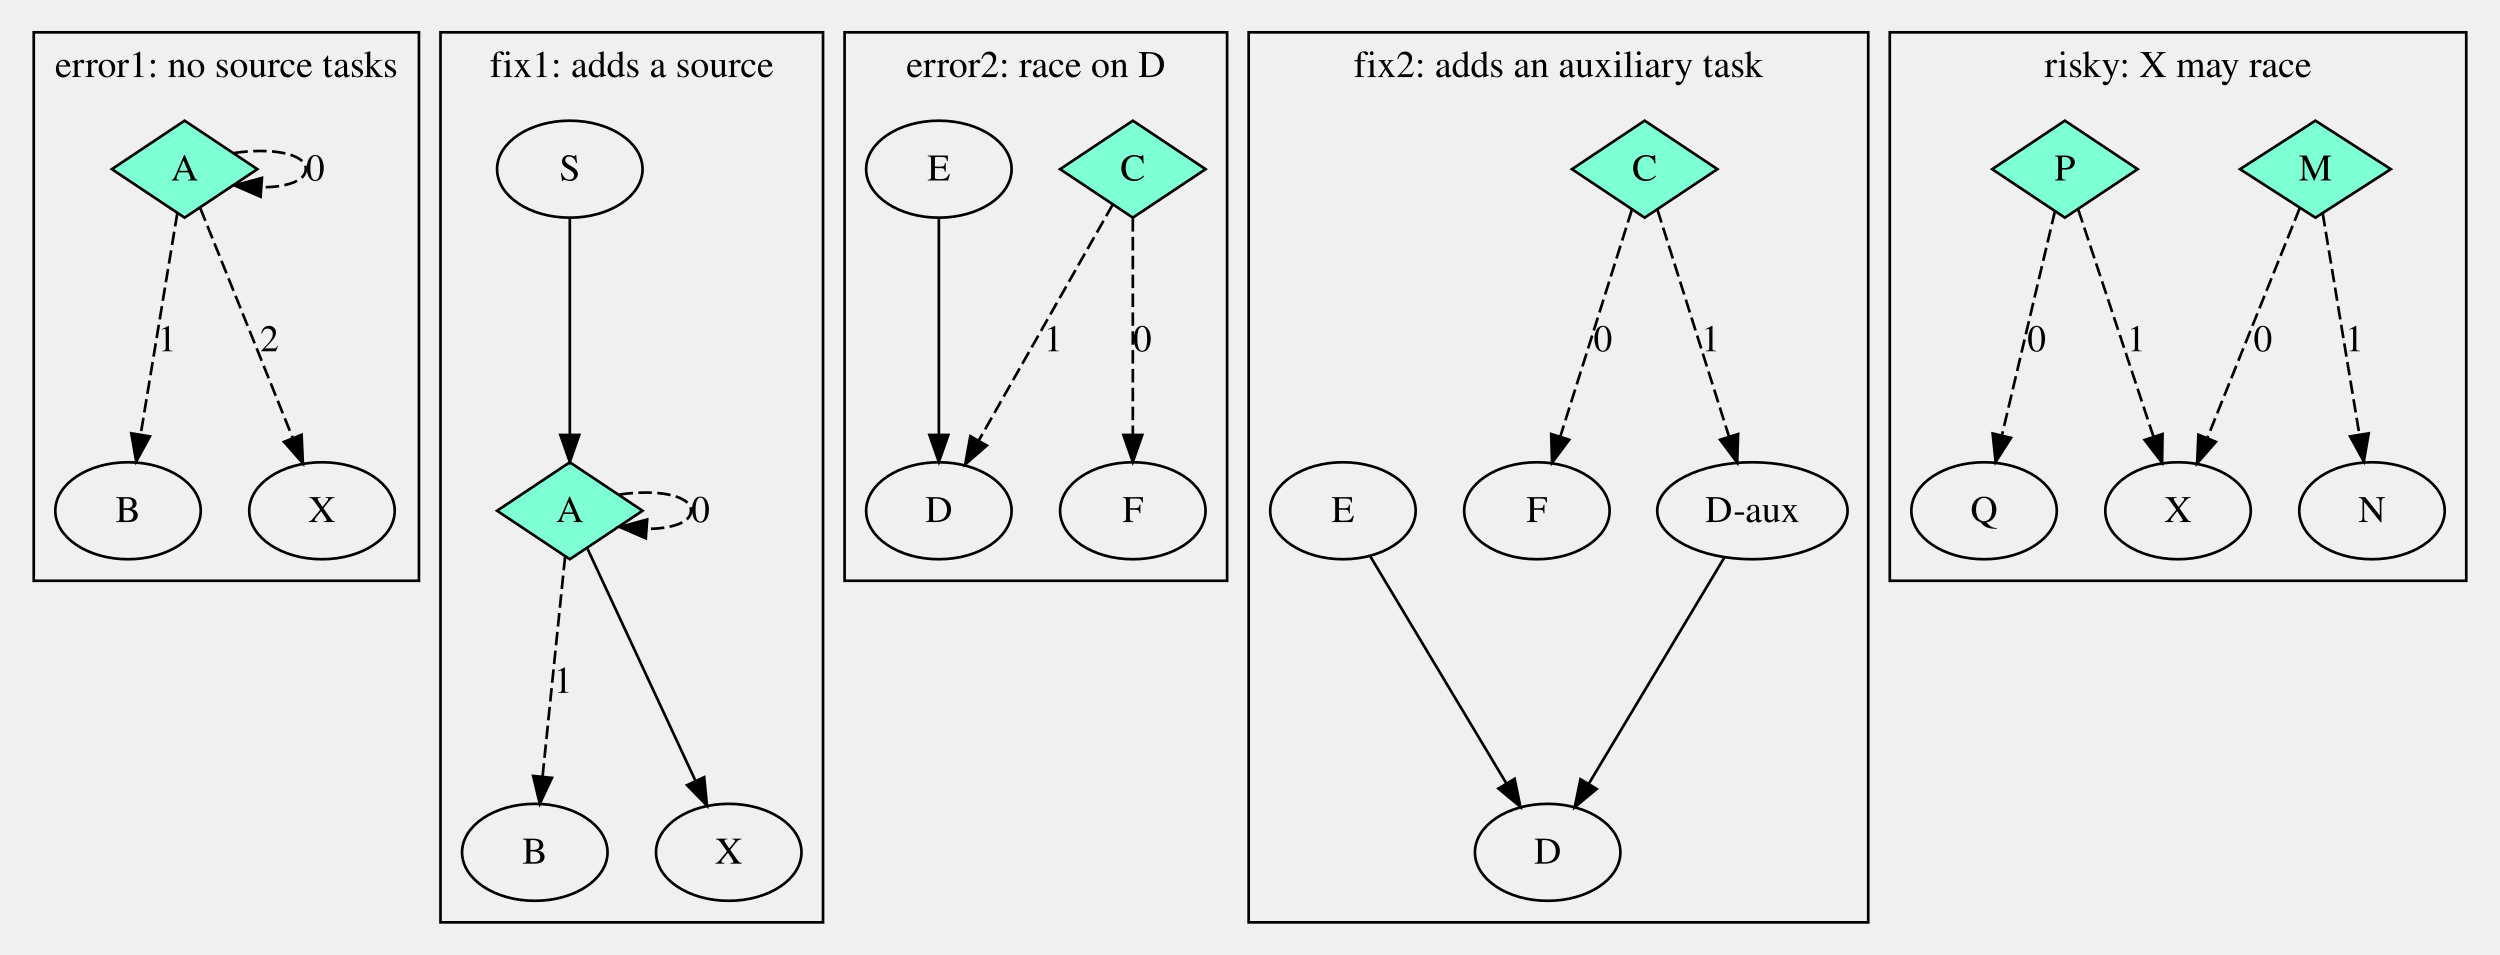
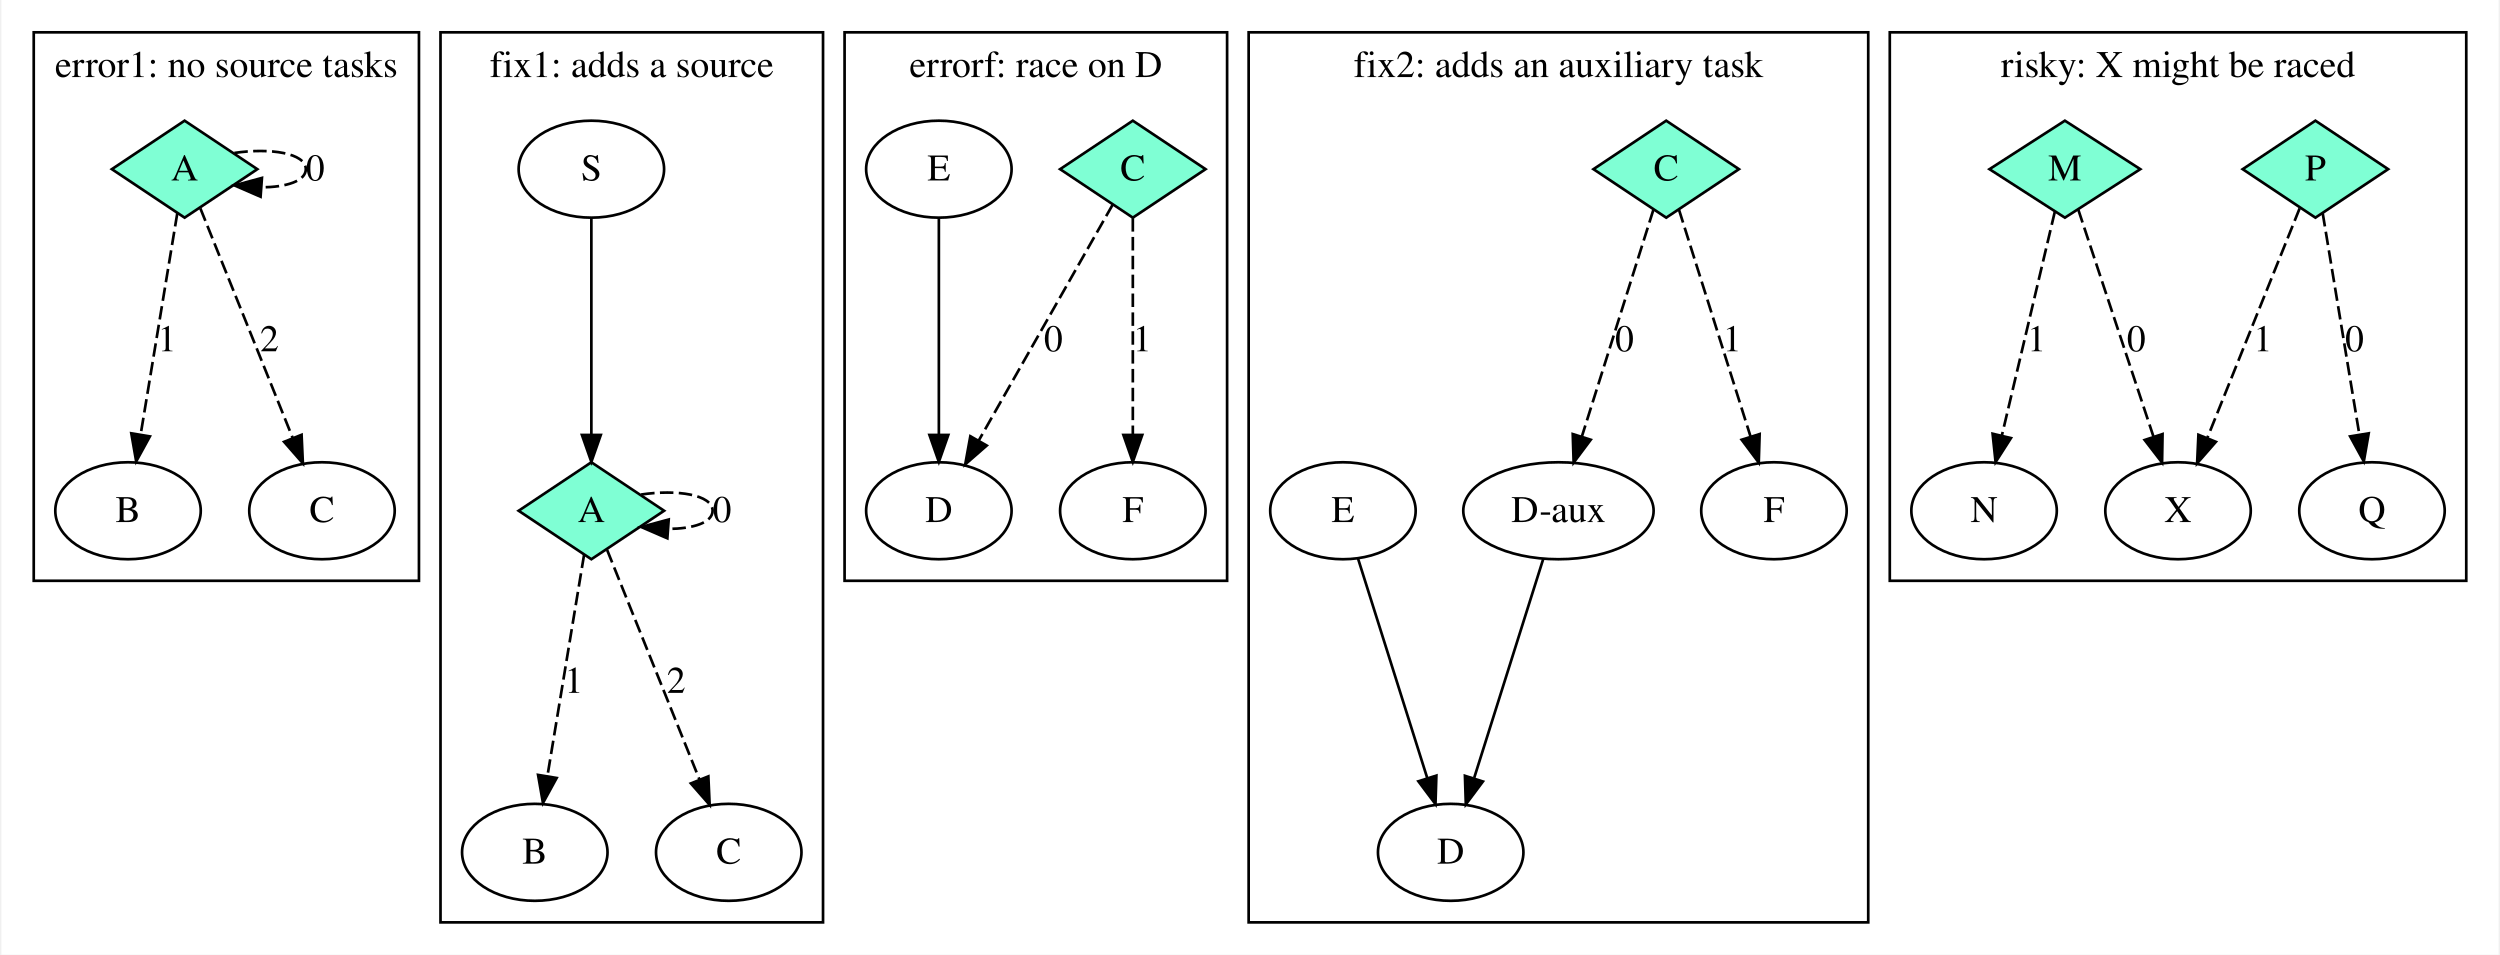
<svg xmlns="http://www.w3.org/2000/svg" width="927pt" height="354pt" viewBox="0.00 0.00 927.00 354.40">
  <g id="graph0" class="graph" transform="scale(1 1) rotate(0) translate(4 350.4)">
+     <polygon fill="#ffffff" stroke="transparent" points="-4,4 -4,-350.4 923,-350.4 923,4 -4,4" />
    <g id="clust1" class="cluster">
-       <polygon fill="transparent" stroke="#000000" points="8,-134.8 8,-338.4 151,-338.4 151,-134.8 8,-134.8" />
+       <polygon fill="none" stroke="#000000" points="8,-134.8 8,-338.4 151,-338.4 151,-134.8 8,-134.8" />
      <text text-anchor="middle" x="79.5" y="-321.8" font-family="Times,serif" font-size="14.00" fill="#000000">error1: no source tasks</text>
    </g>
    <g id="clust2" class="cluster">
-       <polygon fill="transparent" stroke="#000000" points="159,-8 159,-338.4 301,-338.4 301,-8 159,-8" />
+       <polygon fill="none" stroke="#000000" points="159,-8 159,-338.4 301,-338.4 301,-8 159,-8" />
      <text text-anchor="middle" x="230" y="-321.8" font-family="Times,serif" font-size="14.00" fill="#000000">fix1: adds a source</text>
    </g>
    <g id="clust3" class="cluster">
-       <polygon fill="transparent" stroke="#000000" points="309,-134.8 309,-338.4 451,-338.4 451,-134.8 309,-134.8" />
-       <text text-anchor="middle" x="380" y="-321.8" font-family="Times,serif" font-size="14.00" fill="#000000">error2: race on D</text>
+       <polygon fill="none" stroke="#000000" points="309,-134.8 309,-338.4 451,-338.4 451,-134.8 309,-134.8" />
+       <text text-anchor="middle" x="380" y="-321.8" font-family="Times,serif" font-size="14.00" fill="#000000">errorf: race on D</text>
    </g>
    <g id="clust4" class="cluster">
-       <polygon fill="transparent" stroke="#000000" points="459,-8 459,-338.4 689,-338.4 689,-8 459,-8" />
+       <polygon fill="none" stroke="#000000" points="459,-8 459,-338.4 689,-338.4 689,-8 459,-8" />
      <text text-anchor="middle" x="574" y="-321.8" font-family="Times,serif" font-size="14.00" fill="#000000">fix2: adds an auxiliary task</text>
    </g>
    <g id="clust5" class="cluster">
-       <polygon fill="transparent" stroke="#000000" points="697,-134.8 697,-338.4 911,-338.4 911,-134.8 697,-134.8" />
-       <text text-anchor="middle" x="804" y="-321.8" font-family="Times,serif" font-size="14.00" fill="#000000">risky: X may race</text>
+       <polygon fill="none" stroke="#000000" points="697,-134.8 697,-338.4 911,-338.4 911,-134.8 697,-134.8" />
+       <text text-anchor="middle" x="804" y="-321.8" font-family="Times,serif" font-size="14.00" fill="#000000">risky: X might be raced</text>
    </g>
    <g id="node1" class="node">
      <polygon fill="#7fffd4" stroke="#000000" points="64,-305.6 37,-287.6 64,-269.6 91,-287.6 64,-305.6" />
      <text text-anchor="middle" x="64" y="-283.4" font-family="Times,serif" font-size="14.00" fill="#000000">A</text>
    </g>
    <g id="edge1" class="edge">
      <path fill="none" stroke="#000000" stroke-dasharray="5,2" d="M82.49,-293.623C95.771,-295.584 109,-293.577 109,-287.6 109,-283.164 101.713,-280.915 92.525,-280.851" />
      <polygon fill="#000000" stroke="#000000" points="92.211,-277.365 82.49,-281.577 92.716,-284.347 92.211,-277.365" />
      <text text-anchor="middle" x="112.5" y="-283.4" font-family="Times,serif" font-size="14.00" fill="#000000">0</text>
    </g>
    <g id="node2" class="node">
      <ellipse fill="none" stroke="#000000" cx="43" cy="-160.8" rx="27" ry="18" />
      <text text-anchor="middle" x="43" y="-156.6" font-family="Times,serif" font-size="14.00" fill="#000000">B</text>
    </g>
    <g id="edge2" class="edge">
      <path fill="none" stroke="#000000" stroke-dasharray="5,2" d="M61.298,-271.283C57.866,-250.564 51.89,-214.477 47.703,-189.2" />
      <polygon fill="#000000" stroke="#000000" points="51.119,-188.399 46.032,-179.106 44.213,-189.543 51.119,-188.399" />
      <text text-anchor="middle" x="57.5" y="-220" font-family="Times,serif" font-size="14.00" fill="#000000">1</text>
    </g>
    <g id="node3" class="node">
      <ellipse fill="none" stroke="#000000" cx="115" cy="-160.8" rx="27" ry="18" />
-       <text text-anchor="middle" x="115" y="-156.6" font-family="Times,serif" font-size="14.00" fill="#000000">X</text>
+       <text text-anchor="middle" x="115" y="-156.6" font-family="Times,serif" font-size="14.00" fill="#000000">C</text>
    </g>
    <g id="edge3" class="edge">
      <path fill="none" stroke="#000000" stroke-dasharray="5,2" d="M69.85,-273.054C78.202,-252.289 93.691,-213.781 104.17,-187.727" />
      <polygon fill="#000000" stroke="#000000" points="107.431,-188.998 107.915,-178.414 100.937,-186.386 107.431,-188.998" />
      <text text-anchor="middle" x="95.5" y="-220" font-family="Times,serif" font-size="14.00" fill="#000000">2</text>
    </g>
    <g id="node4" class="node">
-       <polygon fill="#7fffd4" stroke="#000000" points="207,-178.8 180,-160.8 207,-142.8 234,-160.8 207,-178.8" />
-       <text text-anchor="middle" x="207" y="-156.6" font-family="Times,serif" font-size="14.00" fill="#000000">A</text>
+       <ellipse fill="none" stroke="#000000" cx="215" cy="-287.6" rx="27" ry="18" />
+       <text text-anchor="middle" x="215" y="-283.4" font-family="Times,serif" font-size="14.00" fill="#000000">S</text>
+     </g>
+     <g id="node5" class="node">
+       <polygon fill="#7fffd4" stroke="#000000" points="215,-178.8 188,-160.8 215,-142.8 242,-160.8 215,-178.8" />
+       <text text-anchor="middle" x="215" y="-156.6" font-family="Times,serif" font-size="14.00" fill="#000000">A</text>
    </g>
    <g id="edge4" class="edge">
-       <path fill="none" stroke="#000000" stroke-dasharray="5,2" d="M225.49,-166.823C238.771,-168.784 252,-166.777 252,-160.8 252,-156.364 244.713,-154.115 235.525,-154.051" />
-       <polygon fill="#000000" stroke="#000000" points="235.211,-150.565 225.49,-154.777 235.716,-157.547 235.211,-150.565" />
-       <text text-anchor="middle" x="255.5" y="-156.6" font-family="Times,serif" font-size="14.00" fill="#000000">0</text>
+       <path fill="none" stroke="#000000" d="M215,-269.433C215,-248.435 215,-213.626 215,-189.079" />
+       <polygon fill="#000000" stroke="#000000" points="218.5,-188.934 215,-178.934 211.5,-188.934 218.5,-188.934" />
    </g>
-     <g id="node5" class="node">
+     <g id="edge5" class="edge">
+       <path fill="none" stroke="#000000" stroke-dasharray="5,2" d="M233.49,-166.823C246.771,-168.784 260,-166.777 260,-160.8 260,-156.364 252.713,-154.115 243.525,-154.051" />
+       <polygon fill="#000000" stroke="#000000" points="243.211,-150.565 233.49,-154.777 243.716,-157.547 243.211,-150.565" />
+       <text text-anchor="middle" x="263.5" y="-156.6" font-family="Times,serif" font-size="14.00" fill="#000000">0</text>
+     </g>
+     <g id="node6" class="node">
      <ellipse fill="none" stroke="#000000" cx="194" cy="-34" rx="27" ry="18" />
      <text text-anchor="middle" x="194" y="-29.8" font-family="Times,serif" font-size="14.00" fill="#000000">B</text>
    </g>
-     <g id="edge5" class="edge">
-       <path fill="none" stroke="#000000" stroke-dasharray="5,2" d="M205.247,-143.699C203.1,-122.76 199.434,-87.007 196.873,-62.027" />
-       <polygon fill="#000000" stroke="#000000" points="200.353,-61.647 195.851,-52.056 193.389,-62.361 200.353,-61.647" />
-       <text text-anchor="middle" x="204.5" y="-93.2" font-family="Times,serif" font-size="14.00" fill="#000000">1</text>
+     <g id="edge6" class="edge">
+       <path fill="none" stroke="#000000" stroke-dasharray="5,2" d="M212.298,-144.483C208.866,-123.764 202.89,-87.677 198.703,-62.4" />
+       <polygon fill="#000000" stroke="#000000" points="202.119,-61.599 197.032,-52.306 195.213,-62.743 202.119,-61.599" />
+       <text text-anchor="middle" x="208.5" y="-93.2" font-family="Times,serif" font-size="14.00" fill="#000000">1</text>
    </g>
    <g id="node7" class="node">
      <ellipse fill="none" stroke="#000000" cx="266" cy="-34" rx="27" ry="18" />
-       <text text-anchor="middle" x="266" y="-29.8" font-family="Times,serif" font-size="14.00" fill="#000000">X</text>
+       <text text-anchor="middle" x="266" y="-29.8" font-family="Times,serif" font-size="14.00" fill="#000000">C</text>
    </g>
    <g id="edge7" class="edge">
-       <path fill="none" stroke="#000000" d="M213.54,-146.746C223.17,-126.048 241.345,-86.988 253.565,-60.725" />
-       <polygon fill="#000000" stroke="#000000" points="256.881,-61.894 257.927,-51.351 250.535,-58.941 256.881,-61.894" />
-     </g>
-     <g id="node6" class="node">
-       <ellipse fill="none" stroke="#000000" cx="207" cy="-287.6" rx="27" ry="18" />
-       <text text-anchor="middle" x="207" y="-283.4" font-family="Times,serif" font-size="14.00" fill="#000000">S</text>
-     </g>
-     <g id="edge6" class="edge">
-       <path fill="none" stroke="#000000" d="M207,-269.433C207,-248.435 207,-213.626 207,-189.079" />
-       <polygon fill="#000000" stroke="#000000" points="210.5,-188.934 207,-178.934 203.5,-188.934 210.5,-188.934" />
+       <path fill="none" stroke="#000000" stroke-dasharray="5,2" d="M220.85,-146.254C229.202,-125.489 244.69,-86.981 255.17,-60.927" />
+       <polygon fill="#000000" stroke="#000000" points="258.431,-62.198 258.915,-51.614 251.937,-59.586 258.431,-62.198" />
+       <text text-anchor="middle" x="246.5" y="-93.2" font-family="Times,serif" font-size="14.00" fill="#000000">2</text>
    </g>
    <g id="node8" class="node">
      <polygon fill="#7fffd4" stroke="#000000" points="416,-305.6 389,-287.6 416,-269.6 443,-287.6 416,-305.6" />
      <text text-anchor="middle" x="416" y="-283.4" font-family="Times,serif" font-size="14.00" fill="#000000">C</text>
    </g>
    <g id="node9" class="node">
-       <ellipse fill="none" stroke="#000000" cx="416" cy="-160.8" rx="27" ry="18" />
-       <text text-anchor="middle" x="416" y="-156.6" font-family="Times,serif" font-size="14.00" fill="#000000">F</text>
-     </g>
-     <g id="edge8" class="edge">
-       <path fill="none" stroke="#000000" stroke-dasharray="5,2" d="M416,-269.433C416,-248.435 416,-213.626 416,-189.079" />
-       <polygon fill="#000000" stroke="#000000" points="419.5,-188.934 416,-178.934 412.5,-188.934 419.5,-188.934" />
-       <text text-anchor="middle" x="419.5" y="-220" font-family="Times,serif" font-size="14.00" fill="#000000">0</text>
-     </g>
-     <g id="node10" class="node">
      <ellipse fill="none" stroke="#000000" cx="344" cy="-160.8" rx="27" ry="18" />
      <text text-anchor="middle" x="344" y="-156.6" font-family="Times,serif" font-size="14.00" fill="#000000">D</text>
    </g>
    <g id="edge9" class="edge">
      <path fill="none" stroke="#000000" stroke-dasharray="5,2" d="M408.566,-274.508C396.867,-253.905 373.935,-213.519 358.789,-186.845" />
      <polygon fill="#000000" stroke="#000000" points="361.769,-185.005 353.788,-178.037 355.682,-188.461 361.769,-185.005" />
-       <text text-anchor="middle" x="386.5" y="-220" font-family="Times,serif" font-size="14.00" fill="#000000">1</text>
+       <text text-anchor="middle" x="386.5" y="-220" font-family="Times,serif" font-size="14.00" fill="#000000">0</text>
+     </g>
+     <g id="node10" class="node">
+       <ellipse fill="none" stroke="#000000" cx="416" cy="-160.8" rx="27" ry="18" />
+       <text text-anchor="middle" x="416" y="-156.6" font-family="Times,serif" font-size="14.00" fill="#000000">F</text>
+     </g>
+     <g id="edge10" class="edge">
+       <path fill="none" stroke="#000000" stroke-dasharray="5,2" d="M416,-269.433C416,-248.435 416,-213.626 416,-189.079" />
+       <polygon fill="#000000" stroke="#000000" points="419.5,-188.934 416,-178.934 412.5,-188.934 419.5,-188.934" />
+       <text text-anchor="middle" x="419.5" y="-220" font-family="Times,serif" font-size="14.00" fill="#000000">1</text>
    </g>
    <g id="node11" class="node">
      <ellipse fill="none" stroke="#000000" cx="344" cy="-287.6" rx="27" ry="18" />
      <text text-anchor="middle" x="344" y="-283.4" font-family="Times,serif" font-size="14.00" fill="#000000">E</text>
    </g>
-     <g id="edge10" class="edge">
+     <g id="edge8" class="edge">
      <path fill="none" stroke="#000000" d="M344,-269.433C344,-248.435 344,-213.626 344,-189.079" />
      <polygon fill="#000000" stroke="#000000" points="347.5,-188.934 344,-178.934 340.5,-188.934 347.5,-188.934" />
    </g>
    <g id="node12" class="node">
-       <polygon fill="#7fffd4" stroke="#000000" points="606,-305.6 579,-287.6 606,-269.6 633,-287.6 606,-305.6" />
-       <text text-anchor="middle" x="606" y="-283.4" font-family="Times,serif" font-size="14.00" fill="#000000">C</text>
+       <polygon fill="#7fffd4" stroke="#000000" points="614,-305.6 587,-287.6 614,-269.6 641,-287.6 614,-305.6" />
+       <text text-anchor="middle" x="614" y="-283.4" font-family="Times,serif" font-size="14.00" fill="#000000">C</text>
+     </g>
+     <g id="node14" class="node">
+       <ellipse fill="none" stroke="#000000" cx="574" cy="-160.8" rx="35.333" ry="18" />
+       <text text-anchor="middle" x="574" y="-156.6" font-family="Times,serif" font-size="14.00" fill="#000000">D-aux</text>
+     </g>
+     <g id="edge12" class="edge">
+       <path fill="none" stroke="#000000" stroke-dasharray="5,2" d="M609.254,-272.556C602.714,-251.823 590.815,-214.103 582.665,-188.268" />
+       <polygon fill="#000000" stroke="#000000" points="585.985,-187.159 579.639,-178.675 579.31,-189.265 585.985,-187.159" />
+       <text text-anchor="middle" x="598.5" y="-220" font-family="Times,serif" font-size="14.00" fill="#000000">0</text>
+     </g>
+     <g id="node15" class="node">
+       <ellipse fill="none" stroke="#000000" cx="654" cy="-160.8" rx="27" ry="18" />
+       <text text-anchor="middle" x="654" y="-156.6" font-family="Times,serif" font-size="14.00" fill="#000000">F</text>
+     </g>
+     <g id="edge13" class="edge">
+       <path fill="none" stroke="#000000" stroke-dasharray="5,2" d="M618.746,-272.556C625.286,-251.823 637.185,-214.103 645.335,-188.268" />
+       <polygon fill="#000000" stroke="#000000" points="648.69,-189.265 648.361,-178.675 642.015,-187.159 648.69,-189.265" />
+       <text text-anchor="middle" x="638.5" y="-220" font-family="Times,serif" font-size="14.00" fill="#000000">1</text>
    </g>
    <g id="node13" class="node">
-       <ellipse fill="none" stroke="#000000" cx="566" cy="-160.8" rx="27" ry="18" />
-       <text text-anchor="middle" x="566" y="-156.6" font-family="Times,serif" font-size="14.00" fill="#000000">F</text>
+       <ellipse fill="none" stroke="#000000" cx="534" cy="-34" rx="27" ry="18" />
+       <text text-anchor="middle" x="534" y="-29.8" font-family="Times,serif" font-size="14.00" fill="#000000">D</text>
    </g>
-     <g id="edge11" class="edge">
-       <path fill="none" stroke="#000000" stroke-dasharray="5,2" d="M601.254,-272.556C594.714,-251.823 582.815,-214.103 574.665,-188.268" />
-       <polygon fill="#000000" stroke="#000000" points="577.985,-187.159 571.639,-178.675 571.31,-189.265 577.985,-187.159" />
-       <text text-anchor="middle" x="590.5" y="-220" font-family="Times,serif" font-size="14.00" fill="#000000">0</text>
-     </g>
-     <g id="node14" class="node">
-       <ellipse fill="none" stroke="#000000" cx="646" cy="-160.8" rx="35.333" ry="18" />
-       <text text-anchor="middle" x="646" y="-156.6" font-family="Times,serif" font-size="14.00" fill="#000000">D-aux</text>
-     </g>
-     <g id="edge12" class="edge">
-       <path fill="none" stroke="#000000" stroke-dasharray="5,2" d="M610.746,-272.556C617.286,-251.823 629.185,-214.103 637.335,-188.268" />
-       <polygon fill="#000000" stroke="#000000" points="640.69,-189.265 640.361,-178.675 634.015,-187.159 640.69,-189.265" />
-       <text text-anchor="middle" x="630.5" y="-220" font-family="Times,serif" font-size="14.00" fill="#000000">1</text>
-     </g>
-     <g id="node15" class="node">
-       <ellipse fill="none" stroke="#000000" cx="570" cy="-34" rx="27" ry="18" />
-       <text text-anchor="middle" x="570" y="-29.8" font-family="Times,serif" font-size="14.00" fill="#000000">D</text>
-     </g>
-     <g id="edge13" class="edge">
-       <path fill="none" stroke="#000000" d="M635.592,-143.435C622.615,-121.783 600.322,-84.591 585.375,-59.652" />
-       <polygon fill="#000000" stroke="#000000" points="588.184,-57.53 580.041,-50.752 582.18,-61.129 588.184,-57.53" />
+     <g id="edge14" class="edge">
+       <path fill="none" stroke="#000000" d="M568.354,-142.902C561.683,-121.756 550.51,-86.338 542.724,-61.655" />
+       <polygon fill="#000000" stroke="#000000" points="545.964,-60.291 539.617,-51.807 539.288,-62.397 545.964,-60.291" />
    </g>
    <g id="node16" class="node">
      <ellipse fill="none" stroke="#000000" cx="494" cy="-160.8" rx="27" ry="18" />
      <text text-anchor="middle" x="494" y="-156.6" font-family="Times,serif" font-size="14.00" fill="#000000">E</text>
    </g>
-     <g id="edge14" class="edge">
-       <path fill="none" stroke="#000000" d="M504.092,-143.962C517.038,-122.362 539.616,-84.693 554.686,-59.551" />
-       <polygon fill="#000000" stroke="#000000" points="557.727,-61.284 559.866,-50.908 551.723,-57.686 557.727,-61.284" />
+     <g id="edge11" class="edge">
+       <path fill="none" stroke="#000000" d="M499.562,-143.169C506.241,-121.997 517.52,-86.243 525.341,-61.448" />
+       <polygon fill="#000000" stroke="#000000" points="528.686,-62.48 528.356,-51.89 522.01,-60.374 528.686,-62.48" />
    </g>
    <g id="node17" class="node">
-       <polygon fill="#7fffd4" stroke="#000000" points="855,-305.6 827.002,-287.6 855,-269.6 882.998,-287.6 855,-305.6" />
-       <text text-anchor="middle" x="855" y="-283.4" font-family="Times,serif" font-size="14.00" fill="#000000">M</text>
+       <polygon fill="#7fffd4" stroke="#000000" points="855,-305.6 828,-287.6 855,-269.6 882,-287.6 855,-305.6" />
+       <text text-anchor="middle" x="855" y="-283.4" font-family="Times,serif" font-size="14.00" fill="#000000">P</text>
    </g>
-     <g id="node18" class="node">
+     <g id="node19" class="node">
+       <ellipse fill="none" stroke="#000000" cx="876" cy="-160.8" rx="27" ry="18" />
+       <text text-anchor="middle" x="876" y="-156.6" font-family="Times,serif" font-size="14.00" fill="#000000">Q</text>
+     </g>
+     <g id="edge18" class="edge">
+       <path fill="none" stroke="#000000" stroke-dasharray="5,2" d="M857.702,-271.283C861.134,-250.564 867.11,-214.477 871.297,-189.2" />
+       <polygon fill="#000000" stroke="#000000" points="874.787,-189.543 872.968,-179.106 867.881,-188.399 874.787,-189.543" />
+       <text text-anchor="middle" x="869.5" y="-220" font-family="Times,serif" font-size="14.00" fill="#000000">0</text>
+     </g>
+     <g id="node20" class="node">
      <ellipse fill="none" stroke="#000000" cx="804" cy="-160.8" rx="27" ry="18" />
      <text text-anchor="middle" x="804" y="-156.6" font-family="Times,serif" font-size="14.00" fill="#000000">X</text>
    </g>
    <g id="edge15" class="edge">
      <path fill="none" stroke="#000000" stroke-dasharray="5,2" d="M849.15,-273.054C840.798,-252.289 825.309,-213.781 814.83,-187.727" />
      <polygon fill="#000000" stroke="#000000" points="818.063,-186.386 811.085,-178.414 811.569,-188.998 818.063,-186.386" />
-       <text text-anchor="middle" x="835.5" y="-220" font-family="Times,serif" font-size="14.00" fill="#000000">0</text>
+       <text text-anchor="middle" x="835.5" y="-220" font-family="Times,serif" font-size="14.00" fill="#000000">1</text>
    </g>
-     <g id="node19" class="node">
-       <ellipse fill="none" stroke="#000000" cx="876" cy="-160.8" rx="27" ry="18" />
-       <text text-anchor="middle" x="876" y="-156.6" font-family="Times,serif" font-size="14.00" fill="#000000">N</text>
+     <g id="node18" class="node">
+       <polygon fill="#7fffd4" stroke="#000000" points="762,-305.6 734.002,-287.6 762,-269.6 789.998,-287.6 762,-305.6" />
+       <text text-anchor="middle" x="762" y="-283.4" font-family="Times,serif" font-size="14.00" fill="#000000">M</text>
    </g>
    <g id="edge16" class="edge">
-       <path fill="none" stroke="#000000" stroke-dasharray="5,2" d="M857.702,-271.283C861.134,-250.564 867.11,-214.477 871.297,-189.2" />
-       <polygon fill="#000000" stroke="#000000" points="874.787,-189.543 872.968,-179.106 867.881,-188.399 874.787,-189.543" />
-       <text text-anchor="middle" x="869.5" y="-220" font-family="Times,serif" font-size="14.00" fill="#000000">1</text>
-     </g>
-     <g id="node20" class="node">
-       <polygon fill="#7fffd4" stroke="#000000" points="762,-305.6 735,-287.6 762,-269.6 789,-287.6 762,-305.6" />
-       <text text-anchor="middle" x="762" y="-283.4" font-family="Times,serif" font-size="14.00" fill="#000000">P</text>
-     </g>
-     <g id="edge18" class="edge">
      <path fill="none" stroke="#000000" stroke-dasharray="5,2" d="M766.983,-272.556C773.85,-251.823 786.344,-214.103 794.902,-188.268" />
      <polygon fill="#000000" stroke="#000000" points="798.257,-189.269 798.079,-178.675 791.612,-187.068 798.257,-189.269" />
-       <text text-anchor="middle" x="788.5" y="-220" font-family="Times,serif" font-size="14.00" fill="#000000">1</text>
+       <text text-anchor="middle" x="788.5" y="-220" font-family="Times,serif" font-size="14.00" fill="#000000">0</text>
    </g>
    <g id="node21" class="node">
      <ellipse fill="none" stroke="#000000" cx="732" cy="-160.8" rx="27" ry="18" />
-       <text text-anchor="middle" x="732" y="-156.6" font-family="Times,serif" font-size="14.00" fill="#000000">Q</text>
+       <text text-anchor="middle" x="732" y="-156.6" font-family="Times,serif" font-size="14.00" fill="#000000">N</text>
    </g>
    <g id="edge17" class="edge">
-       <path fill="none" stroke="#000000" stroke-dasharray="5,2" d="M758.321,-272.052C753.426,-251.36 744.684,-214.41 738.625,-188.801" />
-       <polygon fill="#000000" stroke="#000000" points="741.999,-187.859 736.29,-178.934 735.187,-189.471 741.999,-187.859" />
-       <text text-anchor="middle" x="751.5" y="-220" font-family="Times,serif" font-size="14.00" fill="#000000">0</text>
+       <path fill="none" stroke="#000000" stroke-dasharray="5,2" d="M758.261,-271.797C753.346,-251.025 744.631,-214.188 738.596,-188.679" />
+       <polygon fill="#000000" stroke="#000000" points="741.979,-187.777 736.271,-178.852 735.167,-189.389 741.979,-187.777" />
+       <text text-anchor="middle" x="751.5" y="-220" font-family="Times,serif" font-size="14.00" fill="#000000">1</text>
    </g>
  </g>
</svg>
